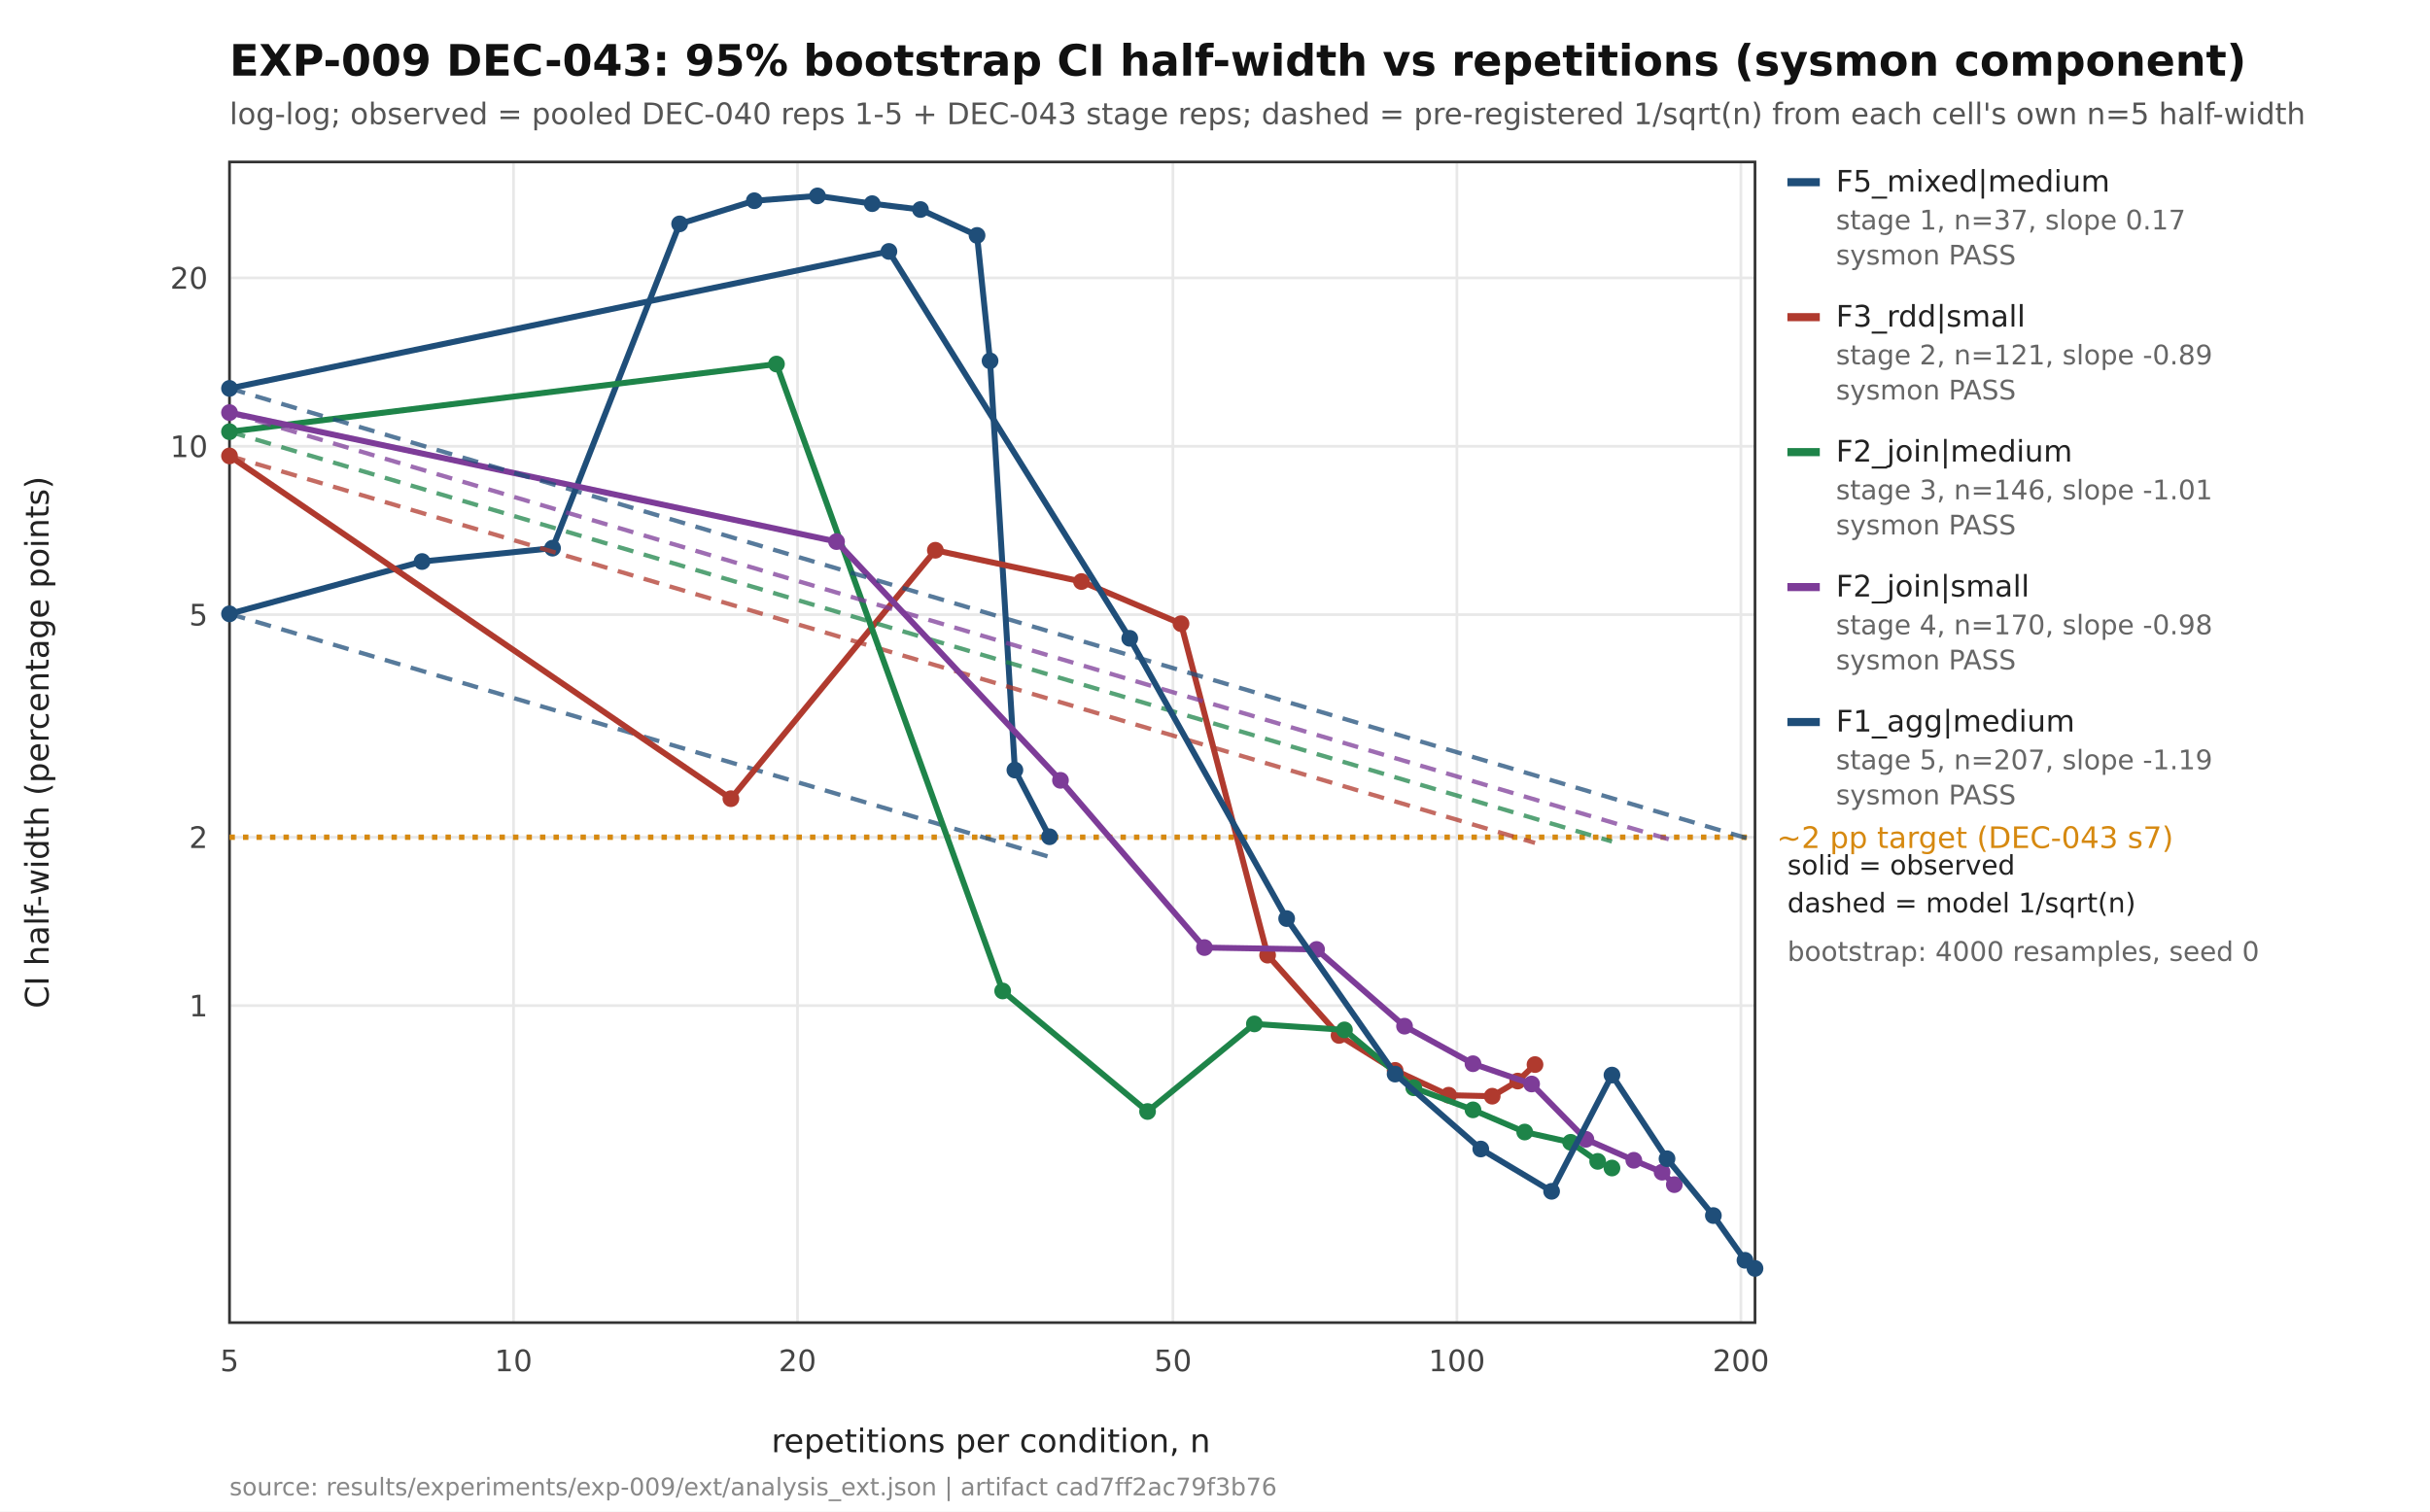
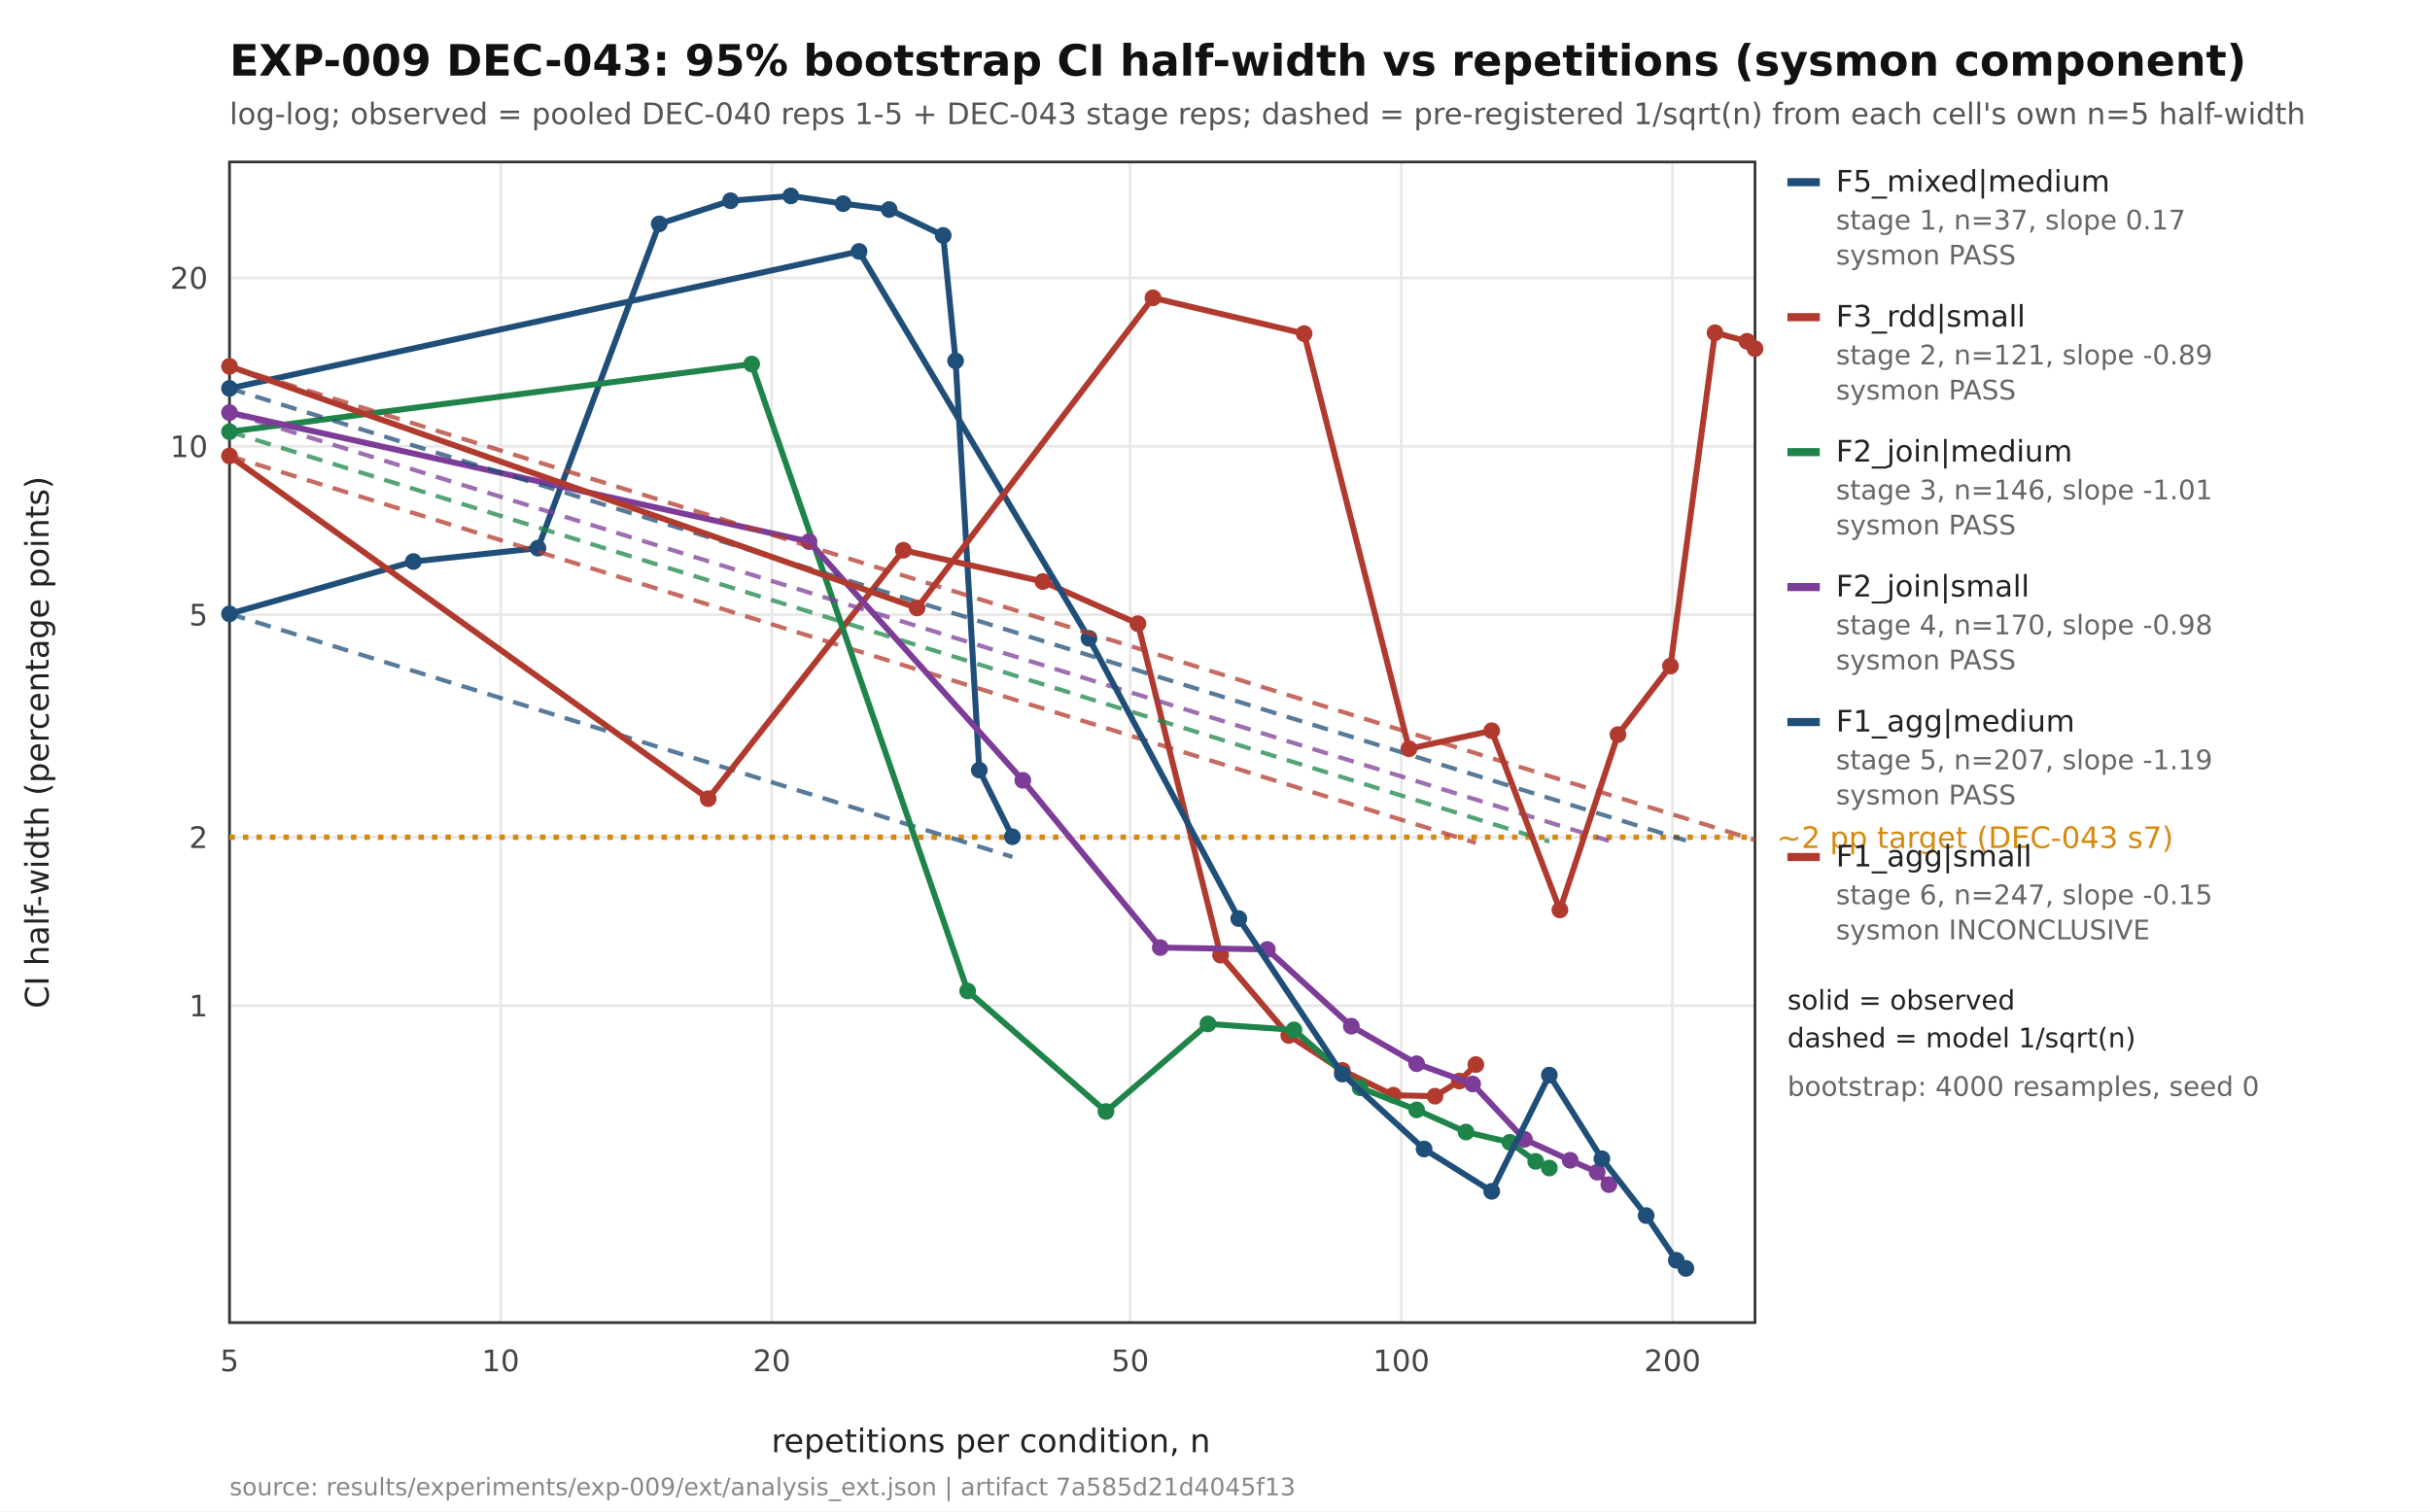
<svg xmlns="http://www.w3.org/2000/svg" width="900" height="560" viewBox="0 0 900 560" font-family="DejaVu Sans, Arial, sans-serif">
  <rect width="900" height="560" fill="#ffffff" />
  <text x="85" y="28" font-size="16" font-weight="bold" fill="#111">EXP-009 DEC-043: 95% bootstrap CI half-width vs repetitions (sysmon component)</text>
  <text x="85" y="46" font-size="11" fill="#555">log-log; observed = pooled DEC-040 reps 1-5 + DEC-043 stage reps; dashed = pre-registered 1/sqrt(n) from each cell's own n=5 half-width</text>
  <line x1="85" y1="60" x2="85" y2="490" stroke="#e8e8e8" />
  <text x="85" y="508" font-size="11" fill="#444" text-anchor="middle">5</text>
-   <line x1="190.184" y1="60" x2="190.184" y2="490" stroke="#e8e8e8" />
-   <text x="190.184" y="508" font-size="11" fill="#444" text-anchor="middle">10</text>
-   <line x1="295.367" y1="60" x2="295.367" y2="490" stroke="#e8e8e8" />
-   <text x="295.367" y="508" font-size="11" fill="#444" text-anchor="middle">20</text>
-   <line x1="434.412" y1="60" x2="434.412" y2="490" stroke="#e8e8e8" />
-   <text x="434.412" y="508" font-size="11" fill="#444" text-anchor="middle">50</text>
-   <line x1="539.596" y1="60" x2="539.596" y2="490" stroke="#e8e8e8" />
-   <text x="539.596" y="508" font-size="11" fill="#444" text-anchor="middle">100</text>
-   <line x1="644.78" y1="60" x2="644.78" y2="490" stroke="#e8e8e8" />
-   <text x="644.78" y="508" font-size="11" fill="#444" text-anchor="middle">200</text>
+   <line x1="185.419" y1="60" x2="185.419" y2="490" stroke="#e8e8e8" />
+   <text x="185.419" y="508" font-size="11" fill="#444" text-anchor="middle">10</text>
+   <line x1="285.838" y1="60" x2="285.838" y2="490" stroke="#e8e8e8" />
+   <text x="285.838" y="508" font-size="11" fill="#444" text-anchor="middle">20</text>
+   <line x1="418.584" y1="60" x2="418.584" y2="490" stroke="#e8e8e8" />
+   <text x="418.584" y="508" font-size="11" fill="#444" text-anchor="middle">50</text>
+   <line x1="519.003" y1="60" x2="519.003" y2="490" stroke="#e8e8e8" />
+   <text x="519.003" y="508" font-size="11" fill="#444" text-anchor="middle">100</text>
+   <line x1="619.421" y1="60" x2="619.421" y2="490" stroke="#e8e8e8" />
+   <text x="619.421" y="508" font-size="11" fill="#444" text-anchor="middle">200</text>
  <line x1="85" y1="372.548" x2="650" y2="372.548" stroke="#e8e8e8" />
  <text x="77" y="376.548" font-size="11" fill="#444" text-anchor="end">1</text>
  <line x1="85" y1="310.171" x2="650" y2="310.171" stroke="#e8e8e8" />
  <text x="77" y="314.171" font-size="11" fill="#444" text-anchor="end">2</text>
  <line x1="85" y1="227.713" x2="650" y2="227.713" stroke="#e8e8e8" />
  <text x="77" y="231.713" font-size="11" fill="#444" text-anchor="end">5</text>
  <line x1="85" y1="165.336" x2="650" y2="165.336" stroke="#e8e8e8" />
  <text x="77" y="169.336" font-size="11" fill="#444" text-anchor="end">10</text>
  <line x1="85" y1="102.959" x2="650" y2="102.959" stroke="#e8e8e8" />
  <text x="77" y="106.959" font-size="11" fill="#444" text-anchor="end">20</text>
  <rect x="85" y="60" width="565" height="430" fill="none" stroke="#333" />
  <text x="367" y="538" font-size="12" fill="#222" text-anchor="middle">repetitions per condition, n</text>
  <text x="18" y="275" font-size="12" fill="#222" text-anchor="middle" transform="rotate(-90 18 275)">CI half-width (percentage points)</text>
  <line x1="85" y1="310.171" x2="650" y2="310.171" stroke="#d68910" stroke-width="2" stroke-dasharray="2,3" />
  <text x="658" y="314.171" font-size="11" fill="#d68910">~2 pp target (DEC-043 s7)</text>
-   <polyline points="85,227.412 156.322,208.032 204.647,203.083 251.712,82.943 279.379,74.367 302.771,72.577 323.034,75.451 340.907,77.625 361.871,87.219 366.689,133.691 375.889,285.294 388.72,309.996" fill="none" stroke="#1f4e79" stroke-width="2.2" />
-   <polyline points="85,227.412 156.322,248.56 204.647,262.889 251.712,276.844 279.379,285.048 302.771,291.984 323.034,297.992 340.907,303.292 361.871,309.508 366.689,310.937 375.889,313.665 388.72,317.469" fill="none" stroke="#1f4e79" stroke-width="1.6" stroke-dasharray="6,4" opacity="0.75" />
+   <polyline points="85,227.412 153.091,208.032 199.227,203.083 244.16,82.943 270.574,74.367 292.906,72.577 312.251,75.451 329.315,77.625 349.329,87.219 353.929,133.691 362.712,285.294 374.962,309.996" fill="none" stroke="#1f4e79" stroke-width="2.2" />
+   <polyline points="85,227.412 153.091,248.56 199.227,262.889 244.16,276.844 270.574,285.048 292.906,291.984 312.251,297.992 329.315,303.292 349.329,309.508 353.929,310.937 362.712,313.665 374.962,317.469" fill="none" stroke="#1f4e79" stroke-width="1.6" stroke-dasharray="6,4" opacity="0.75" />
  <circle cx="85" cy="227.412" r="3.1" fill="#1f4e79" />
-   <circle cx="156.322" cy="208.032" r="3.1" fill="#1f4e79" />
-   <circle cx="204.647" cy="203.083" r="3.1" fill="#1f4e79" />
-   <circle cx="251.712" cy="82.943" r="3.1" fill="#1f4e79" />
-   <circle cx="279.379" cy="74.367" r="3.1" fill="#1f4e79" />
-   <circle cx="302.771" cy="72.577" r="3.1" fill="#1f4e79" />
-   <circle cx="323.034" cy="75.451" r="3.1" fill="#1f4e79" />
-   <circle cx="340.907" cy="77.625" r="3.1" fill="#1f4e79" />
-   <circle cx="361.871" cy="87.219" r="3.1" fill="#1f4e79" />
-   <circle cx="366.689" cy="133.691" r="3.1" fill="#1f4e79" />
-   <circle cx="375.889" cy="285.294" r="3.1" fill="#1f4e79" />
-   <circle cx="388.72" cy="309.996" r="3.1" fill="#1f4e79" />
+   <circle cx="153.091" cy="208.032" r="3.1" fill="#1f4e79" />
+   <circle cx="199.227" cy="203.083" r="3.1" fill="#1f4e79" />
+   <circle cx="244.16" cy="82.943" r="3.1" fill="#1f4e79" />
+   <circle cx="270.574" cy="74.367" r="3.1" fill="#1f4e79" />
+   <circle cx="292.906" cy="72.577" r="3.1" fill="#1f4e79" />
+   <circle cx="312.251" cy="75.451" r="3.1" fill="#1f4e79" />
+   <circle cx="329.315" cy="77.625" r="3.1" fill="#1f4e79" />
+   <circle cx="349.329" cy="87.219" r="3.1" fill="#1f4e79" />
+   <circle cx="353.929" cy="133.691" r="3.1" fill="#1f4e79" />
+   <circle cx="362.712" cy="285.294" r="3.1" fill="#1f4e79" />
+   <circle cx="374.962" cy="309.996" r="3.1" fill="#1f4e79" />
  <rect x="662" y="66" width="12" height="3" fill="#1f4e79" />
  <text x="680" y="71" font-size="11" fill="#222">F5_mixed|medium</text>
  <text x="680" y="85" font-size="10" fill="#666">stage 1, n=37, slope 0.17</text>
  <text x="680" y="98" font-size="10" fill="#666">sysmon PASS</text>
-   <polyline points="85,168.908 270.705,295.895 346.426,203.855 400.551,215.448 437.417,231.064 469.483,353.864 495.941,383.603 516.709,396.552 536.53,405.744 552.673,406.116 562.118,400.511 568.522,394.4" fill="none" stroke="#b03a2e" stroke-width="2.2" />
-   <polyline points="85,168.908 270.705,223.973 346.426,246.425 400.551,262.474 437.417,273.406 469.483,282.914 495.941,290.759 516.709,296.917 536.53,302.794 552.673,307.581 562.118,310.381 568.522,312.28" fill="none" stroke="#b03a2e" stroke-width="1.6" stroke-dasharray="6,4" opacity="0.75" />
+   <polyline points="85,168.908 262.293,295.895 334.583,203.855 386.256,215.448 421.453,231.064 452.066,353.864 477.325,383.603 497.152,396.552 516.076,405.744 531.488,406.116 540.505,400.511 546.618,394.4" fill="none" stroke="#b03a2e" stroke-width="2.2" />
+   <polyline points="85,168.908 262.293,223.973 334.583,246.425 386.256,262.474 421.453,273.406 452.066,282.914 477.325,290.759 497.152,296.917 516.076,302.794 531.488,307.581 540.505,310.381 546.618,312.28" fill="none" stroke="#b03a2e" stroke-width="1.6" stroke-dasharray="6,4" opacity="0.75" />
  <circle cx="85" cy="168.908" r="3.1" fill="#b03a2e" />
-   <circle cx="270.705" cy="295.895" r="3.1" fill="#b03a2e" />
-   <circle cx="346.426" cy="203.855" r="3.1" fill="#b03a2e" />
-   <circle cx="400.551" cy="215.448" r="3.1" fill="#b03a2e" />
-   <circle cx="437.417" cy="231.064" r="3.1" fill="#b03a2e" />
-   <circle cx="469.483" cy="353.864" r="3.1" fill="#b03a2e" />
-   <circle cx="495.941" cy="383.603" r="3.1" fill="#b03a2e" />
-   <circle cx="516.709" cy="396.552" r="3.1" fill="#b03a2e" />
-   <circle cx="536.53" cy="405.744" r="3.1" fill="#b03a2e" />
-   <circle cx="552.673" cy="406.116" r="3.1" fill="#b03a2e" />
-   <circle cx="562.118" cy="400.511" r="3.1" fill="#b03a2e" />
-   <circle cx="568.522" cy="394.4" r="3.1" fill="#b03a2e" />
+   <circle cx="262.293" cy="295.895" r="3.1" fill="#b03a2e" />
+   <circle cx="334.583" cy="203.855" r="3.1" fill="#b03a2e" />
+   <circle cx="386.256" cy="215.448" r="3.1" fill="#b03a2e" />
+   <circle cx="421.453" cy="231.064" r="3.1" fill="#b03a2e" />
+   <circle cx="452.066" cy="353.864" r="3.1" fill="#b03a2e" />
+   <circle cx="477.325" cy="383.603" r="3.1" fill="#b03a2e" />
+   <circle cx="497.152" cy="396.552" r="3.1" fill="#b03a2e" />
+   <circle cx="516.076" cy="405.744" r="3.1" fill="#b03a2e" />
+   <circle cx="531.488" cy="406.116" r="3.1" fill="#b03a2e" />
+   <circle cx="540.505" cy="400.511" r="3.1" fill="#b03a2e" />
+   <circle cx="546.618" cy="394.4" r="3.1" fill="#b03a2e" />
  <rect x="662" y="116" width="12" height="3" fill="#b03a2e" />
  <text x="680" y="121" font-size="11" fill="#222">F3_rdd|small</text>
  <text x="680" y="135" font-size="10" fill="#666">stage 2, n=121, slope -0.89</text>
  <text x="680" y="148" font-size="10" fill="#666">sysmon PASS</text>
-   <polyline points="85,159.938 287.584,134.871 371.359,367.131 425.023,411.786 464.588,379.34 497.951,381.55 523.608,402.993 545.548,411.177 564.713,419.395 581.726,423.198 591.735,430.261 597.023,432.725" fill="none" stroke="#1e8449" stroke-width="2.2" />
-   <polyline points="85,159.938 287.584,220.007 371.359,244.848 425.023,260.76 464.588,272.492 497.951,282.384 523.608,289.992 545.548,296.498 564.713,302.18 581.726,307.225 591.735,310.193 597.023,311.761" fill="none" stroke="#1e8449" stroke-width="1.6" stroke-dasharray="6,4" opacity="0.75" />
+   <polyline points="85,159.938 278.406,134.871 358.387,367.131 409.62,411.786 447.392,379.34 479.244,381.55 503.739,402.993 524.685,411.177 542.981,419.395 559.224,423.198 568.78,430.261 573.828,432.725" fill="none" stroke="#1e8449" stroke-width="2.2" />
+   <polyline points="85,159.938 278.406,220.007 358.387,244.848 409.62,260.76 447.392,272.492 479.244,282.384 503.739,289.992 524.685,296.498 542.981,302.18 559.224,307.225 568.78,310.193 573.828,311.761" fill="none" stroke="#1e8449" stroke-width="1.6" stroke-dasharray="6,4" opacity="0.75" />
  <circle cx="85" cy="159.938" r="3.1" fill="#1e8449" />
-   <circle cx="287.584" cy="134.871" r="3.1" fill="#1e8449" />
-   <circle cx="371.359" cy="367.131" r="3.1" fill="#1e8449" />
-   <circle cx="425.023" cy="411.786" r="3.1" fill="#1e8449" />
-   <circle cx="464.588" cy="379.34" r="3.1" fill="#1e8449" />
-   <circle cx="497.951" cy="381.55" r="3.1" fill="#1e8449" />
-   <circle cx="523.608" cy="402.993" r="3.1" fill="#1e8449" />
-   <circle cx="545.548" cy="411.177" r="3.1" fill="#1e8449" />
-   <circle cx="564.713" cy="419.395" r="3.1" fill="#1e8449" />
-   <circle cx="581.726" cy="423.198" r="3.1" fill="#1e8449" />
-   <circle cx="591.735" cy="430.261" r="3.1" fill="#1e8449" />
-   <circle cx="597.023" cy="432.725" r="3.1" fill="#1e8449" />
+   <circle cx="278.406" cy="134.871" r="3.1" fill="#1e8449" />
+   <circle cx="358.387" cy="367.131" r="3.1" fill="#1e8449" />
+   <circle cx="409.62" cy="411.786" r="3.1" fill="#1e8449" />
+   <circle cx="447.392" cy="379.34" r="3.1" fill="#1e8449" />
+   <circle cx="479.244" cy="381.55" r="3.1" fill="#1e8449" />
+   <circle cx="503.739" cy="402.993" r="3.1" fill="#1e8449" />
+   <circle cx="524.685" cy="411.177" r="3.1" fill="#1e8449" />
+   <circle cx="542.981" cy="419.395" r="3.1" fill="#1e8449" />
+   <circle cx="559.224" cy="423.198" r="3.1" fill="#1e8449" />
+   <circle cx="568.78" cy="430.261" r="3.1" fill="#1e8449" />
+   <circle cx="573.828" cy="432.725" r="3.1" fill="#1e8449" />
  <rect x="662" y="166" width="12" height="3" fill="#1e8449" />
  <text x="680" y="171" font-size="11" fill="#222">F2_join|medium</text>
  <text x="680" y="185" font-size="10" fill="#666">stage 3, n=146, slope -1.01</text>
  <text x="680" y="198" font-size="10" fill="#666">sysmon PASS</text>
-   <polyline points="85,152.855 309.83,200.65 392.767,289.098 446.091,351.048 487.624,351.75 520.198,380.175 545.548,394.085 567.263,401.595 587.368,422.086 605.118,429.855 615.588,434.269 620.118,438.881" fill="none" stroke="#7d3c98" stroke-width="2.2" />
-   <polyline points="85,152.855 309.83,219.52 392.767,244.113 446.091,259.924 487.624,272.239 520.198,281.898 545.548,289.414 567.263,295.853 587.368,301.815 605.118,307.078 615.588,310.182 620.118,311.525" fill="none" stroke="#7d3c98" stroke-width="1.6" stroke-dasharray="6,4" opacity="0.75" />
+   <polyline points="85,152.855 299.645,200.65 378.825,289.098 429.734,351.048 469.385,351.75 500.483,380.175 524.685,394.085 545.416,401.595 564.61,422.086 581.557,429.855 591.552,434.269 595.877,438.881" fill="none" stroke="#7d3c98" stroke-width="2.2" />
+   <polyline points="85,152.855 299.645,219.52 378.825,244.113 429.734,259.924 469.385,272.239 500.483,281.898 524.685,289.414 545.416,295.853 564.61,301.815 581.557,307.078 591.552,310.182 595.877,311.525" fill="none" stroke="#7d3c98" stroke-width="1.6" stroke-dasharray="6,4" opacity="0.75" />
  <circle cx="85" cy="152.855" r="3.1" fill="#7d3c98" />
-   <circle cx="309.83" cy="200.65" r="3.1" fill="#7d3c98" />
-   <circle cx="392.767" cy="289.098" r="3.1" fill="#7d3c98" />
-   <circle cx="446.091" cy="351.048" r="3.1" fill="#7d3c98" />
-   <circle cx="487.624" cy="351.75" r="3.1" fill="#7d3c98" />
-   <circle cx="520.198" cy="380.175" r="3.1" fill="#7d3c98" />
-   <circle cx="545.548" cy="394.085" r="3.1" fill="#7d3c98" />
-   <circle cx="567.263" cy="401.595" r="3.1" fill="#7d3c98" />
-   <circle cx="587.368" cy="422.086" r="3.1" fill="#7d3c98" />
-   <circle cx="605.118" cy="429.855" r="3.1" fill="#7d3c98" />
-   <circle cx="615.588" cy="434.269" r="3.1" fill="#7d3c98" />
-   <circle cx="620.118" cy="438.881" r="3.1" fill="#7d3c98" />
+   <circle cx="299.645" cy="200.65" r="3.1" fill="#7d3c98" />
+   <circle cx="378.825" cy="289.098" r="3.1" fill="#7d3c98" />
+   <circle cx="429.734" cy="351.048" r="3.1" fill="#7d3c98" />
+   <circle cx="469.385" cy="351.75" r="3.1" fill="#7d3c98" />
+   <circle cx="500.483" cy="380.175" r="3.1" fill="#7d3c98" />
+   <circle cx="524.685" cy="394.085" r="3.1" fill="#7d3c98" />
+   <circle cx="545.416" cy="401.595" r="3.1" fill="#7d3c98" />
+   <circle cx="564.61" cy="422.086" r="3.1" fill="#7d3c98" />
+   <circle cx="581.557" cy="429.855" r="3.1" fill="#7d3c98" />
+   <circle cx="591.552" cy="434.269" r="3.1" fill="#7d3c98" />
+   <circle cx="595.877" cy="438.881" r="3.1" fill="#7d3c98" />
  <rect x="662" y="216" width="12" height="3" fill="#7d3c98" />
  <text x="680" y="221" font-size="11" fill="#222">F2_join|small</text>
  <text x="680" y="235" font-size="10" fill="#666">stage 4, n=170, slope -0.98</text>
  <text x="680" y="248" font-size="10" fill="#666">sysmon PASS</text>
-   <polyline points="85,143.895 329.229,93.145 418.424,236.478 476.542,340.313 516.709,397.924 548.438,425.681 574.667,441.358 597.023,398.291 617.416,429.285 634.581,450.341 646.29,466.905 650,469.919" fill="none" stroke="#1f4e79" stroke-width="2.2" />
-   <polyline points="85,143.895 329.229,216.312 418.424,242.76 476.542,259.993 516.709,271.903 548.438,281.311 574.667,289.088 597.023,295.717 617.416,301.764 634.581,306.854 646.29,310.326 650,311.426" fill="none" stroke="#1f4e79" stroke-width="1.6" stroke-dasharray="6,4" opacity="0.75" />
+   <polyline points="85,143.895 318.165,93.145 403.32,236.478 458.805,340.313 497.152,397.924 527.444,425.681 552.485,441.358 573.828,398.291 593.297,429.285 609.685,450.341 620.863,466.905 624.405,469.919" fill="none" stroke="#1f4e79" stroke-width="2.2" />
+   <polyline points="85,143.895 318.165,216.312 403.32,242.76 458.805,259.993 497.152,271.903 527.444,281.311 552.485,289.088 573.828,295.717 593.297,301.764 609.685,306.854 620.863,310.326 624.405,311.426" fill="none" stroke="#1f4e79" stroke-width="1.6" stroke-dasharray="6,4" opacity="0.75" />
  <circle cx="85" cy="143.895" r="3.1" fill="#1f4e79" />
-   <circle cx="329.229" cy="93.145" r="3.1" fill="#1f4e79" />
-   <circle cx="418.424" cy="236.478" r="3.1" fill="#1f4e79" />
-   <circle cx="476.542" cy="340.313" r="3.1" fill="#1f4e79" />
-   <circle cx="516.709" cy="397.924" r="3.1" fill="#1f4e79" />
-   <circle cx="548.438" cy="425.681" r="3.1" fill="#1f4e79" />
-   <circle cx="574.667" cy="441.358" r="3.1" fill="#1f4e79" />
-   <circle cx="597.023" cy="398.291" r="3.1" fill="#1f4e79" />
-   <circle cx="617.416" cy="429.285" r="3.1" fill="#1f4e79" />
-   <circle cx="634.581" cy="450.341" r="3.1" fill="#1f4e79" />
-   <circle cx="646.29" cy="466.905" r="3.1" fill="#1f4e79" />
-   <circle cx="650" cy="469.919" r="3.1" fill="#1f4e79" />
+   <circle cx="318.165" cy="93.145" r="3.1" fill="#1f4e79" />
+   <circle cx="403.32" cy="236.478" r="3.1" fill="#1f4e79" />
+   <circle cx="458.805" cy="340.313" r="3.1" fill="#1f4e79" />
+   <circle cx="497.152" cy="397.924" r="3.1" fill="#1f4e79" />
+   <circle cx="527.444" cy="425.681" r="3.1" fill="#1f4e79" />
+   <circle cx="552.485" cy="441.358" r="3.1" fill="#1f4e79" />
+   <circle cx="573.828" cy="398.291" r="3.1" fill="#1f4e79" />
+   <circle cx="593.297" cy="429.285" r="3.1" fill="#1f4e79" />
+   <circle cx="609.685" cy="450.341" r="3.1" fill="#1f4e79" />
+   <circle cx="620.863" cy="466.905" r="3.1" fill="#1f4e79" />
+   <circle cx="624.405" cy="469.919" r="3.1" fill="#1f4e79" />
  <rect x="662" y="266" width="12" height="3" fill="#1f4e79" />
  <text x="680" y="271" font-size="11" fill="#222">F1_agg|medium</text>
  <text x="680" y="285" font-size="10" fill="#666">stage 5, n=207, slope -1.19</text>
  <text x="680" y="298" font-size="10" fill="#666">sysmon PASS</text>
-   <text x="662" y="324" font-size="10" fill="#222">solid = observed</text>
-   <text x="662" y="338" font-size="10" fill="#222">dashed = model 1/sqrt(n)</text>
-   <text x="662" y="356" font-size="10" fill="#666">bootstrap: 4000 resamples, seed 0</text>
-   <text x="85" y="554" font-size="9" fill="#888">source: results/experiments/exp-009/ext/analysis_ext.json | artifact cad7ff2ac79f3b76</text>
+   <polyline points="85,135.715 339.667,225.236 427.026,110.338 483.007,123.595 521.872,277.385 552.485,270.716 577.744,337.107 599.246,272.149 618.695,246.756 635.192,123.265 647.037,126.435 650,129.177" fill="none" stroke="#b03a2e" stroke-width="2.2" />
+   <polyline points="85,135.715 339.667,214.811 427.026,241.943 483.007,259.33 521.872,271.401 552.485,280.909 577.744,288.754 599.246,295.432 618.695,301.473 635.192,306.596 647.037,310.275 650,311.196" fill="none" stroke="#b03a2e" stroke-width="1.6" stroke-dasharray="6,4" opacity="0.75" />
+   <circle cx="85" cy="135.715" r="3.1" fill="#b03a2e" />
+   <circle cx="339.667" cy="225.236" r="3.1" fill="#b03a2e" />
+   <circle cx="427.026" cy="110.338" r="3.1" fill="#b03a2e" />
+   <circle cx="483.007" cy="123.595" r="3.1" fill="#b03a2e" />
+   <circle cx="521.872" cy="277.385" r="3.1" fill="#b03a2e" />
+   <circle cx="552.485" cy="270.716" r="3.1" fill="#b03a2e" />
+   <circle cx="577.744" cy="337.107" r="3.1" fill="#b03a2e" />
+   <circle cx="599.246" cy="272.149" r="3.1" fill="#b03a2e" />
+   <circle cx="618.695" cy="246.756" r="3.1" fill="#b03a2e" />
+   <circle cx="635.192" cy="123.265" r="3.1" fill="#b03a2e" />
+   <circle cx="647.037" cy="126.435" r="3.1" fill="#b03a2e" />
+   <circle cx="650" cy="129.177" r="3.1" fill="#b03a2e" />
+   <rect x="662" y="316" width="12" height="3" fill="#b03a2e" />
+   <text x="680" y="321" font-size="11" fill="#222">F1_agg|small</text>
+   <text x="680" y="335" font-size="10" fill="#666">stage 6, n=247, slope -0.15</text>
+   <text x="680" y="348" font-size="10" fill="#666">sysmon INCONCLUSIVE</text>
+   <text x="662" y="374" font-size="10" fill="#222">solid = observed</text>
+   <text x="662" y="388" font-size="10" fill="#222">dashed = model 1/sqrt(n)</text>
+   <text x="662" y="406" font-size="10" fill="#666">bootstrap: 4000 resamples, seed 0</text>
+   <text x="85" y="554" font-size="9" fill="#888">source: results/experiments/exp-009/ext/analysis_ext.json | artifact 7a585d21d4045f13</text>
</svg>
